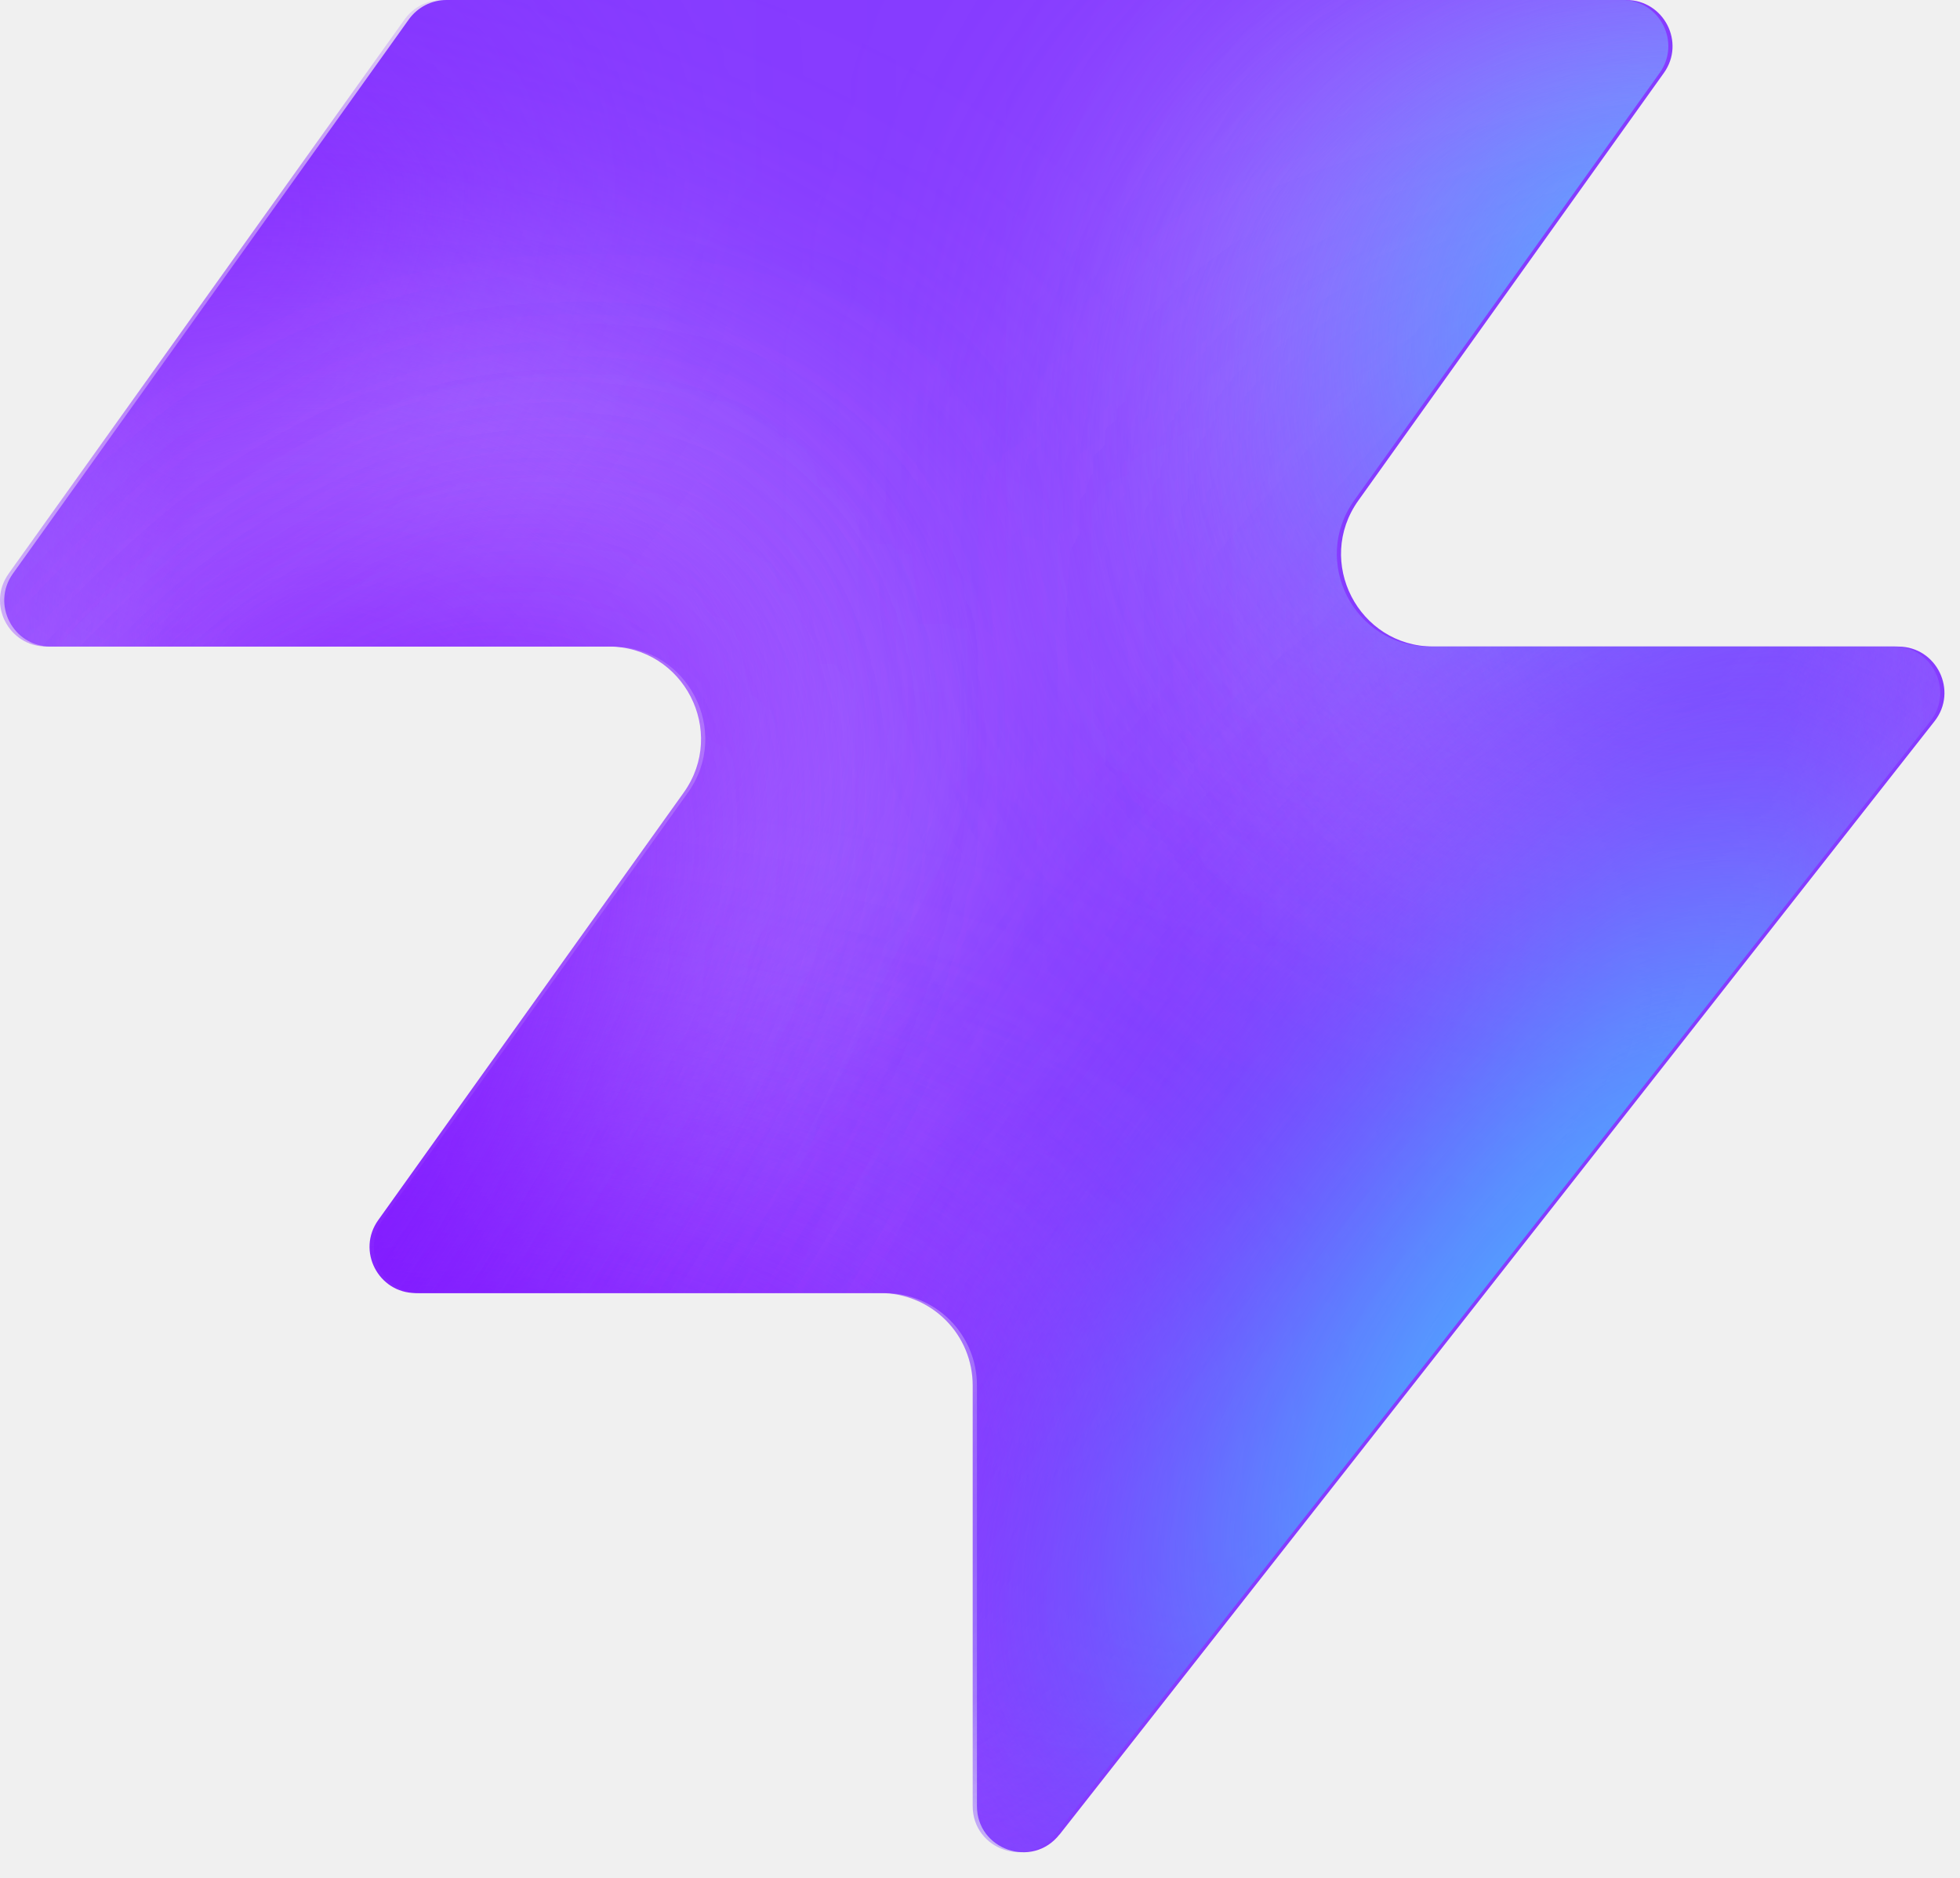
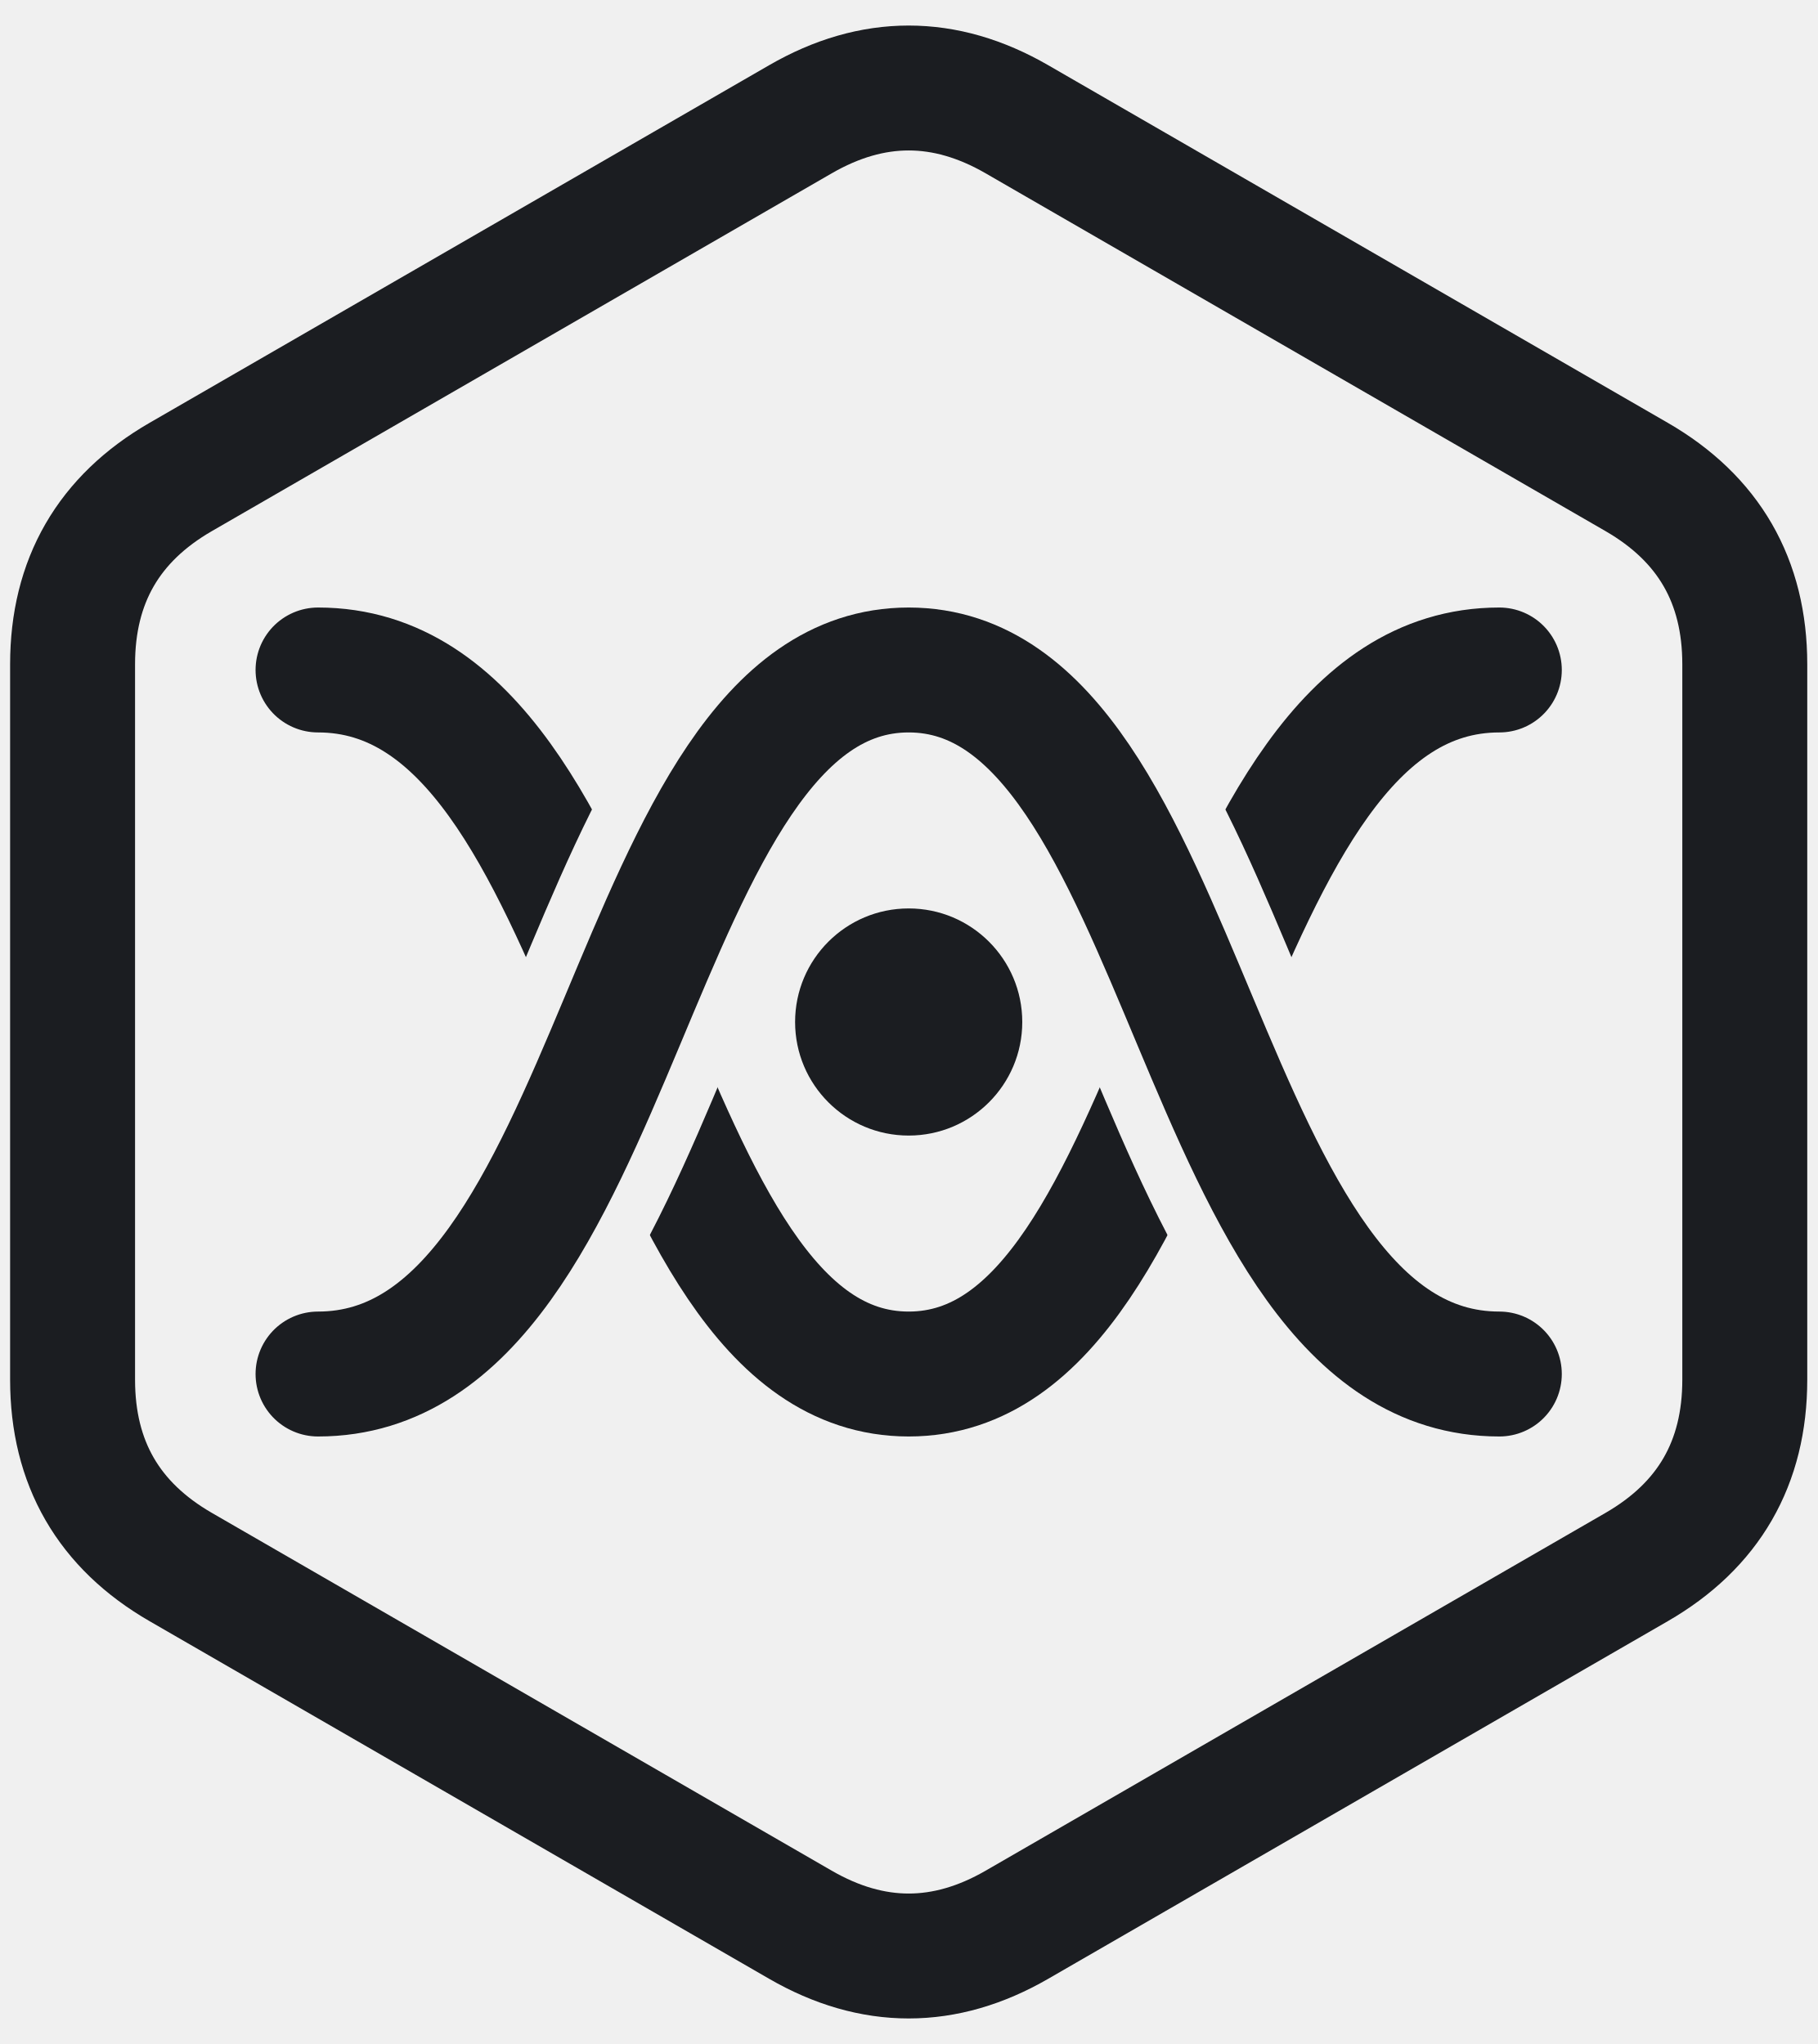
- <svg xmlns="http://www.w3.org/2000/svg" width="48" height="46" fill="none" viewBox="0 0 48 46">
-   <path fill="#863bff" d="M25.946 44.938c-.664.845-2.021.375-2.021-.698V33.937a2.26 2.26 0 0 0-2.262-2.262H10.287c-.92 0-1.456-1.04-.92-1.788l7.48-10.471c1.07-1.497 0-3.578-1.842-3.578H1.237c-.92 0-1.456-1.04-.92-1.788L10.013.474c.214-.297.556-.474.92-.474h28.894c.92 0 1.456 1.04.92 1.788l-7.48 10.471c-1.07 1.498 0 3.579 1.842 3.579h11.377c.943 0 1.473 1.088.89 1.83L25.947 44.94z" style="fill:#863bff;fill:color(display-p3 .525 .23 1);fill-opacity:1" />
-   <mask id="a" width="48" height="46" x="0" y="0" maskUnits="userSpaceOnUse" style="mask-type:alpha">
-     <path fill="#000" d="M25.842 44.938c-.664.844-2.021.375-2.021-.698V33.937a2.26 2.26 0 0 0-2.262-2.262H10.183c-.92 0-1.456-1.04-.92-1.788l7.48-10.471c1.07-1.498 0-3.579-1.842-3.579H1.133c-.92 0-1.456-1.04-.92-1.787L9.91.473c.214-.297.556-.474.92-.474h28.894c.92 0 1.456 1.04.92 1.788l-7.48 10.471c-1.07 1.498 0 3.578 1.842 3.578h11.377c.943 0 1.473 1.088.89 1.832L25.843 44.94z" style="fill:#000;fill-opacity:1" />
+ <svg xmlns="http://www.w3.org/2000/svg" viewBox="40 20 320 360">
+   <style>g{stroke:#1B1D21}circle{fill:#1B1D21}@media (prefers-color-scheme:dark){g{stroke:#F2EFE8}circle{fill:#F2EFE8}}</style>
+   <mask id="m">
+     <rect width="400" height="400" fill="white" />
+     <path d="M96,262 C150,262 150,138 200,138 C250,138 250,262 304,262" stroke="black" stroke-width="40" fill="none" stroke-linecap="round" />
  </mask>
-   <g mask="url(#a)">
-     <g filter="url(#b)">
-       <ellipse cx="5.508" cy="14.704" fill="#ede6ff" rx="5.508" ry="14.704" style="fill:#ede6ff;fill:color(display-p3 .927 .903 1);fill-opacity:1" transform="matrix(.00324 1 1 -.00324 -4.47 31.516)" />
-     </g>
-     <g filter="url(#c)">
-       <ellipse cx="10.399" cy="29.851" fill="#ede6ff" rx="10.399" ry="29.851" style="fill:#ede6ff;fill:color(display-p3 .927 .903 1);fill-opacity:1" transform="matrix(.00324 1 1 -.00324 -39.328 7.883)" />
-     </g>
-     <g filter="url(#d)">
-       <ellipse cx="5.508" cy="30.487" fill="#7e14ff" rx="5.508" ry="30.487" style="fill:#7e14ff;fill:color(display-p3 .492 .077 1);fill-opacity:1" transform="rotate(89.814 -25.913 -14.639)scale(1 -1)" />
-     </g>
-     <g filter="url(#e)">
-       <ellipse cx="5.508" cy="30.599" fill="#7e14ff" rx="5.508" ry="30.599" style="fill:#7e14ff;fill:color(display-p3 .492 .077 1);fill-opacity:1" transform="rotate(89.814 -32.644 -3.334)scale(1 -1)" />
-     </g>
-     <g filter="url(#f)">
-       <ellipse cx="5.508" cy="30.599" fill="#7e14ff" rx="5.508" ry="30.599" style="fill:#7e14ff;fill:color(display-p3 .492 .077 1);fill-opacity:1" transform="matrix(.00324 1 1 -.00324 -34.34 30.47)" />
-     </g>
-     <g filter="url(#g)">
-       <ellipse cx="14.072" cy="22.078" fill="#ede6ff" rx="14.072" ry="22.078" style="fill:#ede6ff;fill:color(display-p3 .927 .903 1);fill-opacity:1" transform="rotate(93.35 24.506 48.493)scale(-1 1)" />
-     </g>
-     <g filter="url(#h)">
-       <ellipse cx="3.47" cy="21.501" fill="#7e14ff" rx="3.47" ry="21.501" style="fill:#7e14ff;fill:color(display-p3 .492 .077 1);fill-opacity:1" transform="rotate(89.009 28.708 47.59)scale(-1 1)" />
-     </g>
-     <g filter="url(#i)">
-       <ellipse cx="3.47" cy="21.501" fill="#7e14ff" rx="3.47" ry="21.501" style="fill:#7e14ff;fill:color(display-p3 .492 .077 1);fill-opacity:1" transform="rotate(89.009 28.708 47.59)scale(-1 1)" />
-     </g>
-     <g filter="url(#j)">
-       <ellipse cx=".387" cy="8.972" fill="#7e14ff" rx="4.407" ry="29.108" style="fill:#7e14ff;fill:color(display-p3 .492 .077 1);fill-opacity:1" transform="rotate(39.51 .387 8.972)" />
-     </g>
-     <g filter="url(#k)">
-       <ellipse cx="47.523" cy="-6.092" fill="#7e14ff" rx="4.407" ry="29.108" style="fill:#7e14ff;fill:color(display-p3 .492 .077 1);fill-opacity:1" transform="rotate(37.892 47.523 -6.092)" />
-     </g>
-     <g filter="url(#l)">
-       <ellipse cx="41.412" cy="6.333" fill="#47bfff" rx="5.971" ry="9.665" style="fill:#47bfff;fill:color(display-p3 .28 .748 1);fill-opacity:1" transform="rotate(37.892 41.412 6.333)" />
-     </g>
-     <g filter="url(#m)">
-       <ellipse cx="-1.879" cy="38.332" fill="#7e14ff" rx="4.407" ry="29.108" style="fill:#7e14ff;fill:color(display-p3 .492 .077 1);fill-opacity:1" transform="rotate(37.892 -1.88 38.332)" />
-     </g>
-     <g filter="url(#n)">
-       <ellipse cx="-1.879" cy="38.332" fill="#7e14ff" rx="4.407" ry="29.108" style="fill:#7e14ff;fill:color(display-p3 .492 .077 1);fill-opacity:1" transform="rotate(37.892 -1.88 38.332)" />
-     </g>
-     <g filter="url(#o)">
-       <ellipse cx="35.651" cy="29.907" fill="#7e14ff" rx="4.407" ry="29.108" style="fill:#7e14ff;fill:color(display-p3 .492 .077 1);fill-opacity:1" transform="rotate(37.892 35.651 29.907)" />
-     </g>
-     <g filter="url(#p)">
-       <ellipse cx="38.418" cy="32.4" fill="#47bfff" rx="5.971" ry="15.297" style="fill:#47bfff;fill:color(display-p3 .28 .748 1);fill-opacity:1" transform="rotate(37.892 38.418 32.4)" />
-     </g>
+   <g fill="none" stroke-linecap="round" stroke-linejoin="round" stroke-width="22">
+     <path d="M219.05,359.00 Q200.00,370.00 180.95,359.00 L71.83,296.00 Q52.78,285.00 52.78,263.00 L52.78,137.00 Q52.78,115.00 71.83,104.00 L180.95,41.00 Q200.00,30.00 219.05,41.00 L328.17,104.00 Q347.22,115.00 347.22,137.00 L347.22,263.00 Q347.22,285.00 328.17,296.00 Z" />
+     <path mask="url(#m)" d="M96,138 C150,138 150,262 200,262 C250,262 250,138 304,138" />
+     <path d="M96,262 C150,262 150,138 200,138 C250,138 250,262 304,262" />
+     <circle cx="200" cy="200" r="20" stroke="none" />
  </g>
-   <defs>
-     <filter id="b" width="60.045" height="41.654" x="-19.77" y="16.149" color-interpolation-filters="sRGB" filterUnits="userSpaceOnUse">
-       <feFlood flood-opacity="0" result="BackgroundImageFix" />
-       <feBlend in="SourceGraphic" in2="BackgroundImageFix" result="shape" />
-       <feGaussianBlur result="effect1_foregroundBlur_2002_17158" stdDeviation="7.659" />
-     </filter>
-     <filter id="c" width="90.34" height="51.437" x="-54.613" y="-7.533" color-interpolation-filters="sRGB" filterUnits="userSpaceOnUse">
-       <feFlood flood-opacity="0" result="BackgroundImageFix" />
-       <feBlend in="SourceGraphic" in2="BackgroundImageFix" result="shape" />
-       <feGaussianBlur result="effect1_foregroundBlur_2002_17158" stdDeviation="7.659" />
-     </filter>
-     <filter id="d" width="79.355" height="29.4" x="-49.64" y="2.03" color-interpolation-filters="sRGB" filterUnits="userSpaceOnUse">
-       <feFlood flood-opacity="0" result="BackgroundImageFix" />
-       <feBlend in="SourceGraphic" in2="BackgroundImageFix" result="shape" />
-       <feGaussianBlur result="effect1_foregroundBlur_2002_17158" stdDeviation="4.596" />
-     </filter>
-     <filter id="e" width="79.579" height="29.4" x="-45.045" y="20.029" color-interpolation-filters="sRGB" filterUnits="userSpaceOnUse">
-       <feFlood flood-opacity="0" result="BackgroundImageFix" />
-       <feBlend in="SourceGraphic" in2="BackgroundImageFix" result="shape" />
-       <feGaussianBlur result="effect1_foregroundBlur_2002_17158" stdDeviation="4.596" />
-     </filter>
-     <filter id="f" width="79.579" height="29.4" x="-43.513" y="21.178" color-interpolation-filters="sRGB" filterUnits="userSpaceOnUse">
-       <feFlood flood-opacity="0" result="BackgroundImageFix" />
-       <feBlend in="SourceGraphic" in2="BackgroundImageFix" result="shape" />
-       <feGaussianBlur result="effect1_foregroundBlur_2002_17158" stdDeviation="4.596" />
-     </filter>
-     <filter id="g" width="74.749" height="58.852" x="15.756" y="-17.901" color-interpolation-filters="sRGB" filterUnits="userSpaceOnUse">
-       <feFlood flood-opacity="0" result="BackgroundImageFix" />
-       <feBlend in="SourceGraphic" in2="BackgroundImageFix" result="shape" />
-       <feGaussianBlur result="effect1_foregroundBlur_2002_17158" stdDeviation="7.659" />
-     </filter>
-     <filter id="h" width="61.377" height="25.362" x="23.548" y="2.284" color-interpolation-filters="sRGB" filterUnits="userSpaceOnUse">
-       <feFlood flood-opacity="0" result="BackgroundImageFix" />
-       <feBlend in="SourceGraphic" in2="BackgroundImageFix" result="shape" />
-       <feGaussianBlur result="effect1_foregroundBlur_2002_17158" stdDeviation="4.596" />
-     </filter>
-     <filter id="i" width="61.377" height="25.362" x="23.548" y="2.284" color-interpolation-filters="sRGB" filterUnits="userSpaceOnUse">
-       <feFlood flood-opacity="0" result="BackgroundImageFix" />
-       <feBlend in="SourceGraphic" in2="BackgroundImageFix" result="shape" />
-       <feGaussianBlur result="effect1_foregroundBlur_2002_17158" stdDeviation="4.596" />
-     </filter>
-     <filter id="j" width="56.045" height="63.649" x="-27.636" y="-22.853" color-interpolation-filters="sRGB" filterUnits="userSpaceOnUse">
-       <feFlood flood-opacity="0" result="BackgroundImageFix" />
-       <feBlend in="SourceGraphic" in2="BackgroundImageFix" result="shape" />
-       <feGaussianBlur result="effect1_foregroundBlur_2002_17158" stdDeviation="4.596" />
-     </filter>
-     <filter id="k" width="54.814" height="64.646" x="20.116" y="-38.415" color-interpolation-filters="sRGB" filterUnits="userSpaceOnUse">
-       <feFlood flood-opacity="0" result="BackgroundImageFix" />
-       <feBlend in="SourceGraphic" in2="BackgroundImageFix" result="shape" />
-       <feGaussianBlur result="effect1_foregroundBlur_2002_17158" stdDeviation="4.596" />
-     </filter>
-     <filter id="l" width="33.541" height="35.313" x="24.641" y="-11.323" color-interpolation-filters="sRGB" filterUnits="userSpaceOnUse">
-       <feFlood flood-opacity="0" result="BackgroundImageFix" />
-       <feBlend in="SourceGraphic" in2="BackgroundImageFix" result="shape" />
-       <feGaussianBlur result="effect1_foregroundBlur_2002_17158" stdDeviation="4.596" />
-     </filter>
-     <filter id="m" width="54.814" height="64.646" x="-29.286" y="6.009" color-interpolation-filters="sRGB" filterUnits="userSpaceOnUse">
-       <feFlood flood-opacity="0" result="BackgroundImageFix" />
-       <feBlend in="SourceGraphic" in2="BackgroundImageFix" result="shape" />
-       <feGaussianBlur result="effect1_foregroundBlur_2002_17158" stdDeviation="4.596" />
-     </filter>
-     <filter id="n" width="54.814" height="64.646" x="-29.286" y="6.009" color-interpolation-filters="sRGB" filterUnits="userSpaceOnUse">
-       <feFlood flood-opacity="0" result="BackgroundImageFix" />
-       <feBlend in="SourceGraphic" in2="BackgroundImageFix" result="shape" />
-       <feGaussianBlur result="effect1_foregroundBlur_2002_17158" stdDeviation="4.596" />
-     </filter>
-     <filter id="o" width="54.814" height="64.646" x="8.244" y="-2.416" color-interpolation-filters="sRGB" filterUnits="userSpaceOnUse">
-       <feFlood flood-opacity="0" result="BackgroundImageFix" />
-       <feBlend in="SourceGraphic" in2="BackgroundImageFix" result="shape" />
-       <feGaussianBlur result="effect1_foregroundBlur_2002_17158" stdDeviation="4.596" />
-     </filter>
-     <filter id="p" width="39.409" height="43.623" x="18.713" y="10.588" color-interpolation-filters="sRGB" filterUnits="userSpaceOnUse">
-       <feFlood flood-opacity="0" result="BackgroundImageFix" />
-       <feBlend in="SourceGraphic" in2="BackgroundImageFix" result="shape" />
-       <feGaussianBlur result="effect1_foregroundBlur_2002_17158" stdDeviation="4.596" />
-     </filter>
-   </defs>
</svg>
